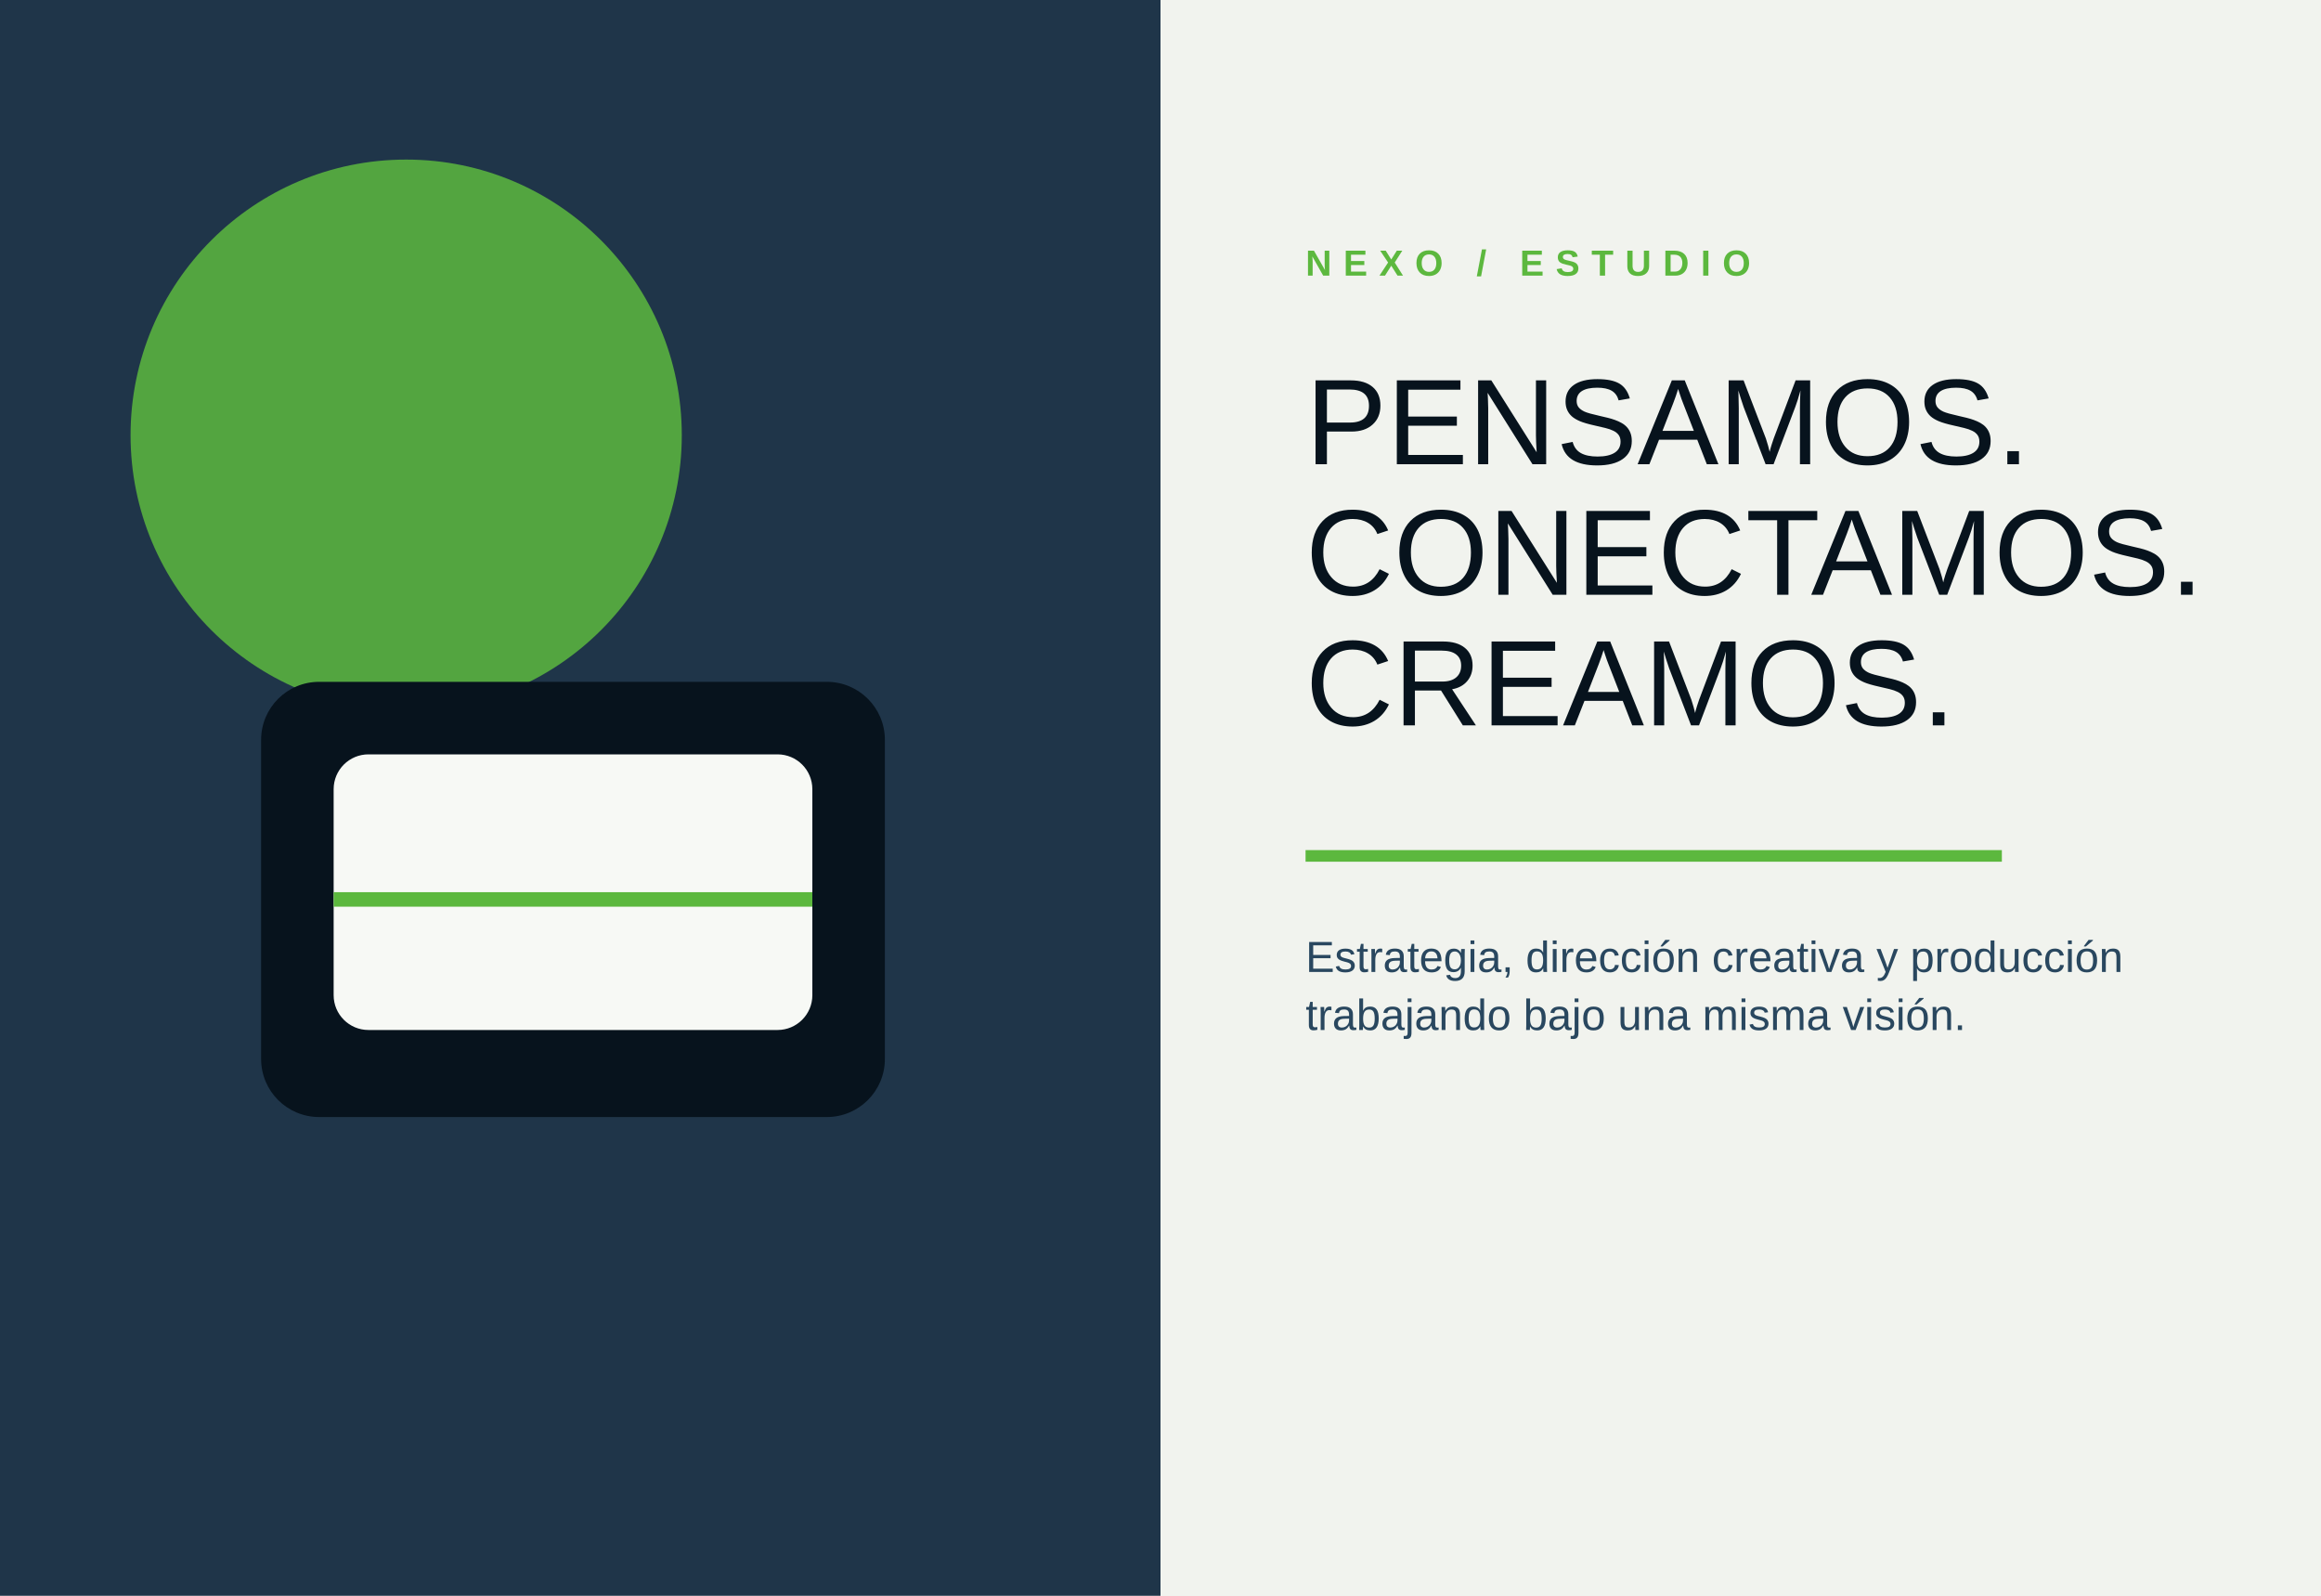
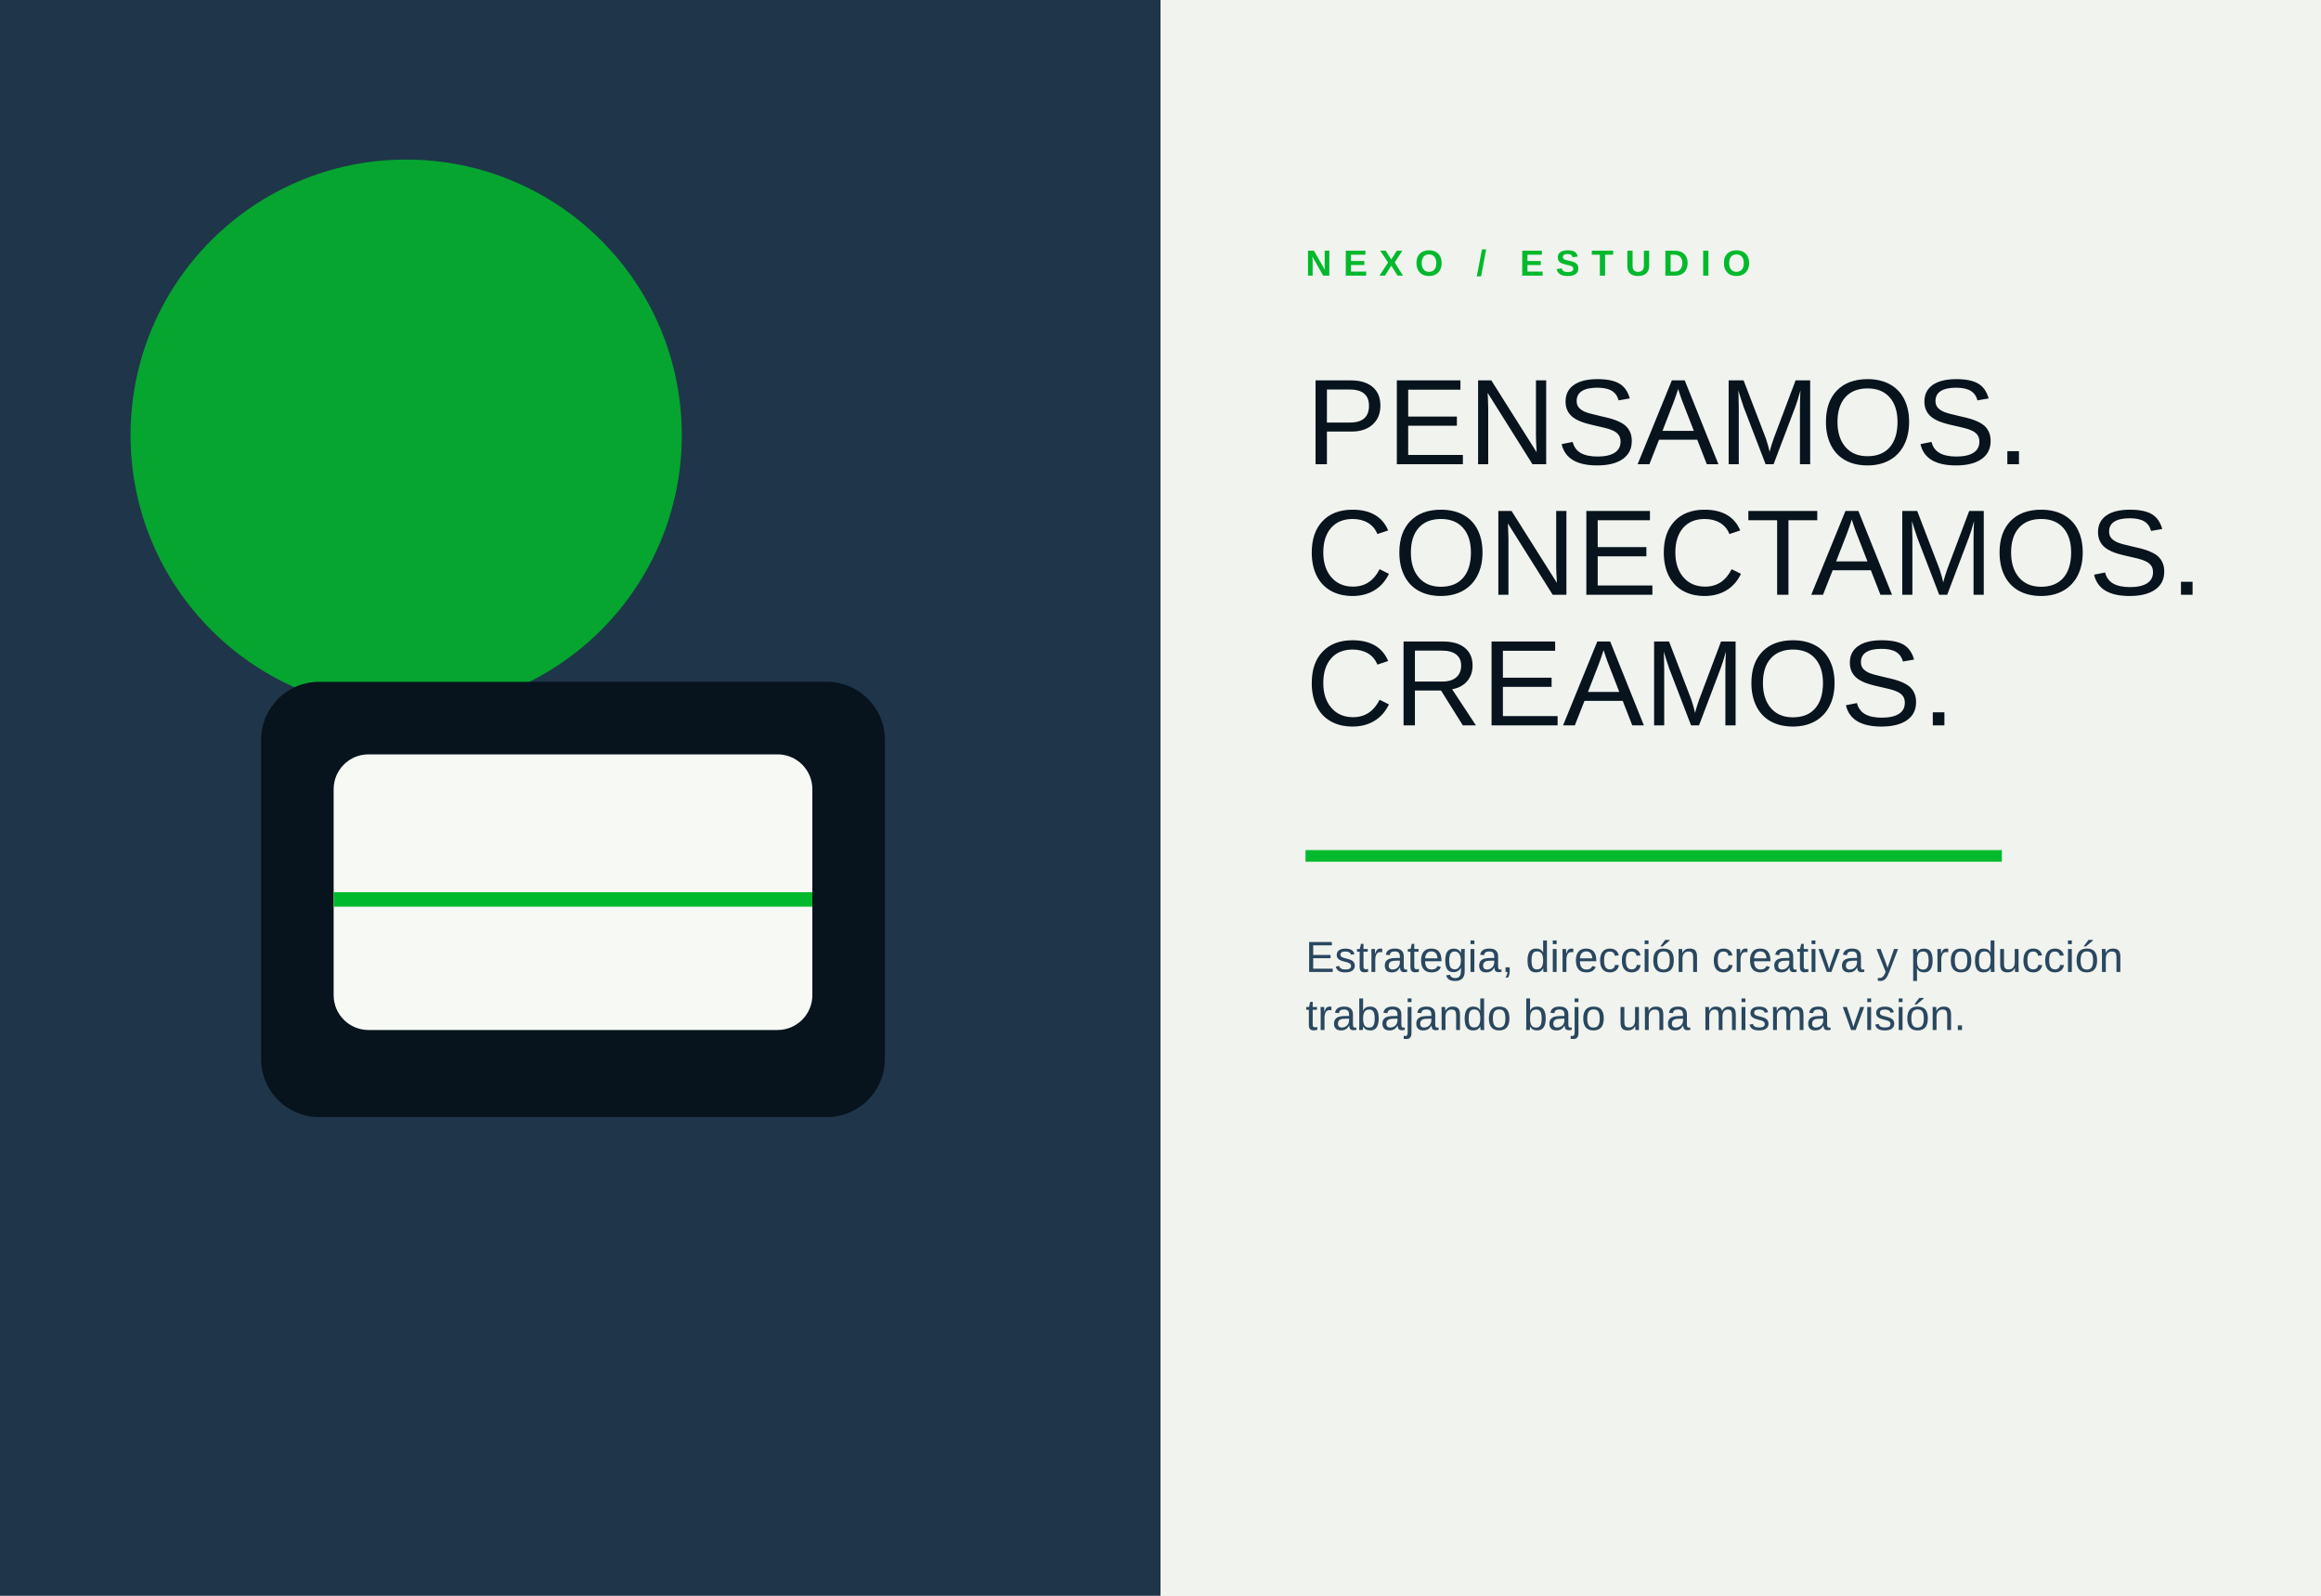
<svg xmlns="http://www.w3.org/2000/svg" viewBox="0 0 1600 1100" role="img" aria-label="Estudio Nexo">
  <defs>
    <filter id="shadow" x="-30%" y="-30%" width="160%" height="160%">
      <feDropShadow dx="0" dy="28" stdDeviation="32" flood-color="#000" flood-opacity=".28" />
    </filter>
    <filter id="blur">
      <feGaussianBlur stdDeviation="80" />
    </filter>
    <linearGradient id="glass" x1="0" y1="0" x2="1" y2="1">
      <stop stop-color="#fff" stop-opacity=".19" />
      <stop offset="1" stop-color="#fff" stop-opacity=".03" />
    </linearGradient>
    <pattern id="grid" width="80" height="80" patternUnits="userSpaceOnUse">
      <path d="M80 0H0V80" fill="none" stroke="#fff" stroke-opacity=".06" />
    </pattern>
  </defs>
  <rect width="1600" height="1100" fill="#f1f3ee" />
  <rect width="1600" height="1100" fill="url(#grid)" />
  <rect width="1600" height="1100" fill="#f1f3ee" />
  <rect x="0" y="0" width="800" height="1100" fill="#1f3549" />
-   <circle cx="280" cy="300" r="190" fill="#5cb83e" opacity=".85" />
+   <circle cx="280" cy="300" r="190" fill="#00b92c" opacity=".85" />
  <rect x="180" y="470" width="430" height="300" rx="40" fill="#07131d" />
  <rect x="230" y="520" width="330" height="190" rx="24" fill="#f7f9f5" />
-   <path d="M230 620h330" stroke="#5cb83e" stroke-width="10" />
-   <text x="900" y="190" font-family="Arial" font-size="25" font-weight="700" fill="#5cb83e" letter-spacing="8">NEXO / ESTUDIO</text>
+   <path d="M230 620h330" stroke="#00b92c" stroke-width="10" />
+   <text x="900" y="190" font-family="Arial" font-size="25" font-weight="700" fill="#00b92c" letter-spacing="8">NEXO / ESTUDIO</text>
  <text x="900" y="320" font-family="Arial Black, Arial" font-size="84" fill="#07131d">PENSAMOS.</text>
  <text x="900" y="410" font-family="Arial Black, Arial" font-size="84" fill="#07131d">CONECTAMOS.</text>
  <text x="900" y="500" font-family="Arial Black, Arial" font-size="84" fill="#07131d">CREAMOS.</text>
-   <path d="M900 590h480" stroke="#5cb83e" stroke-width="8" />
+   <path d="M900 590h480" stroke="#00b92c" stroke-width="8" />
  <text x="900" y="670" font-family="Arial" font-size="30" fill="#29475f">Estrategia, dirección creativa y producción</text>
  <text x="900" y="710" font-family="Arial" font-size="30" fill="#29475f">trabajando bajo una misma visión.</text>
</svg>
